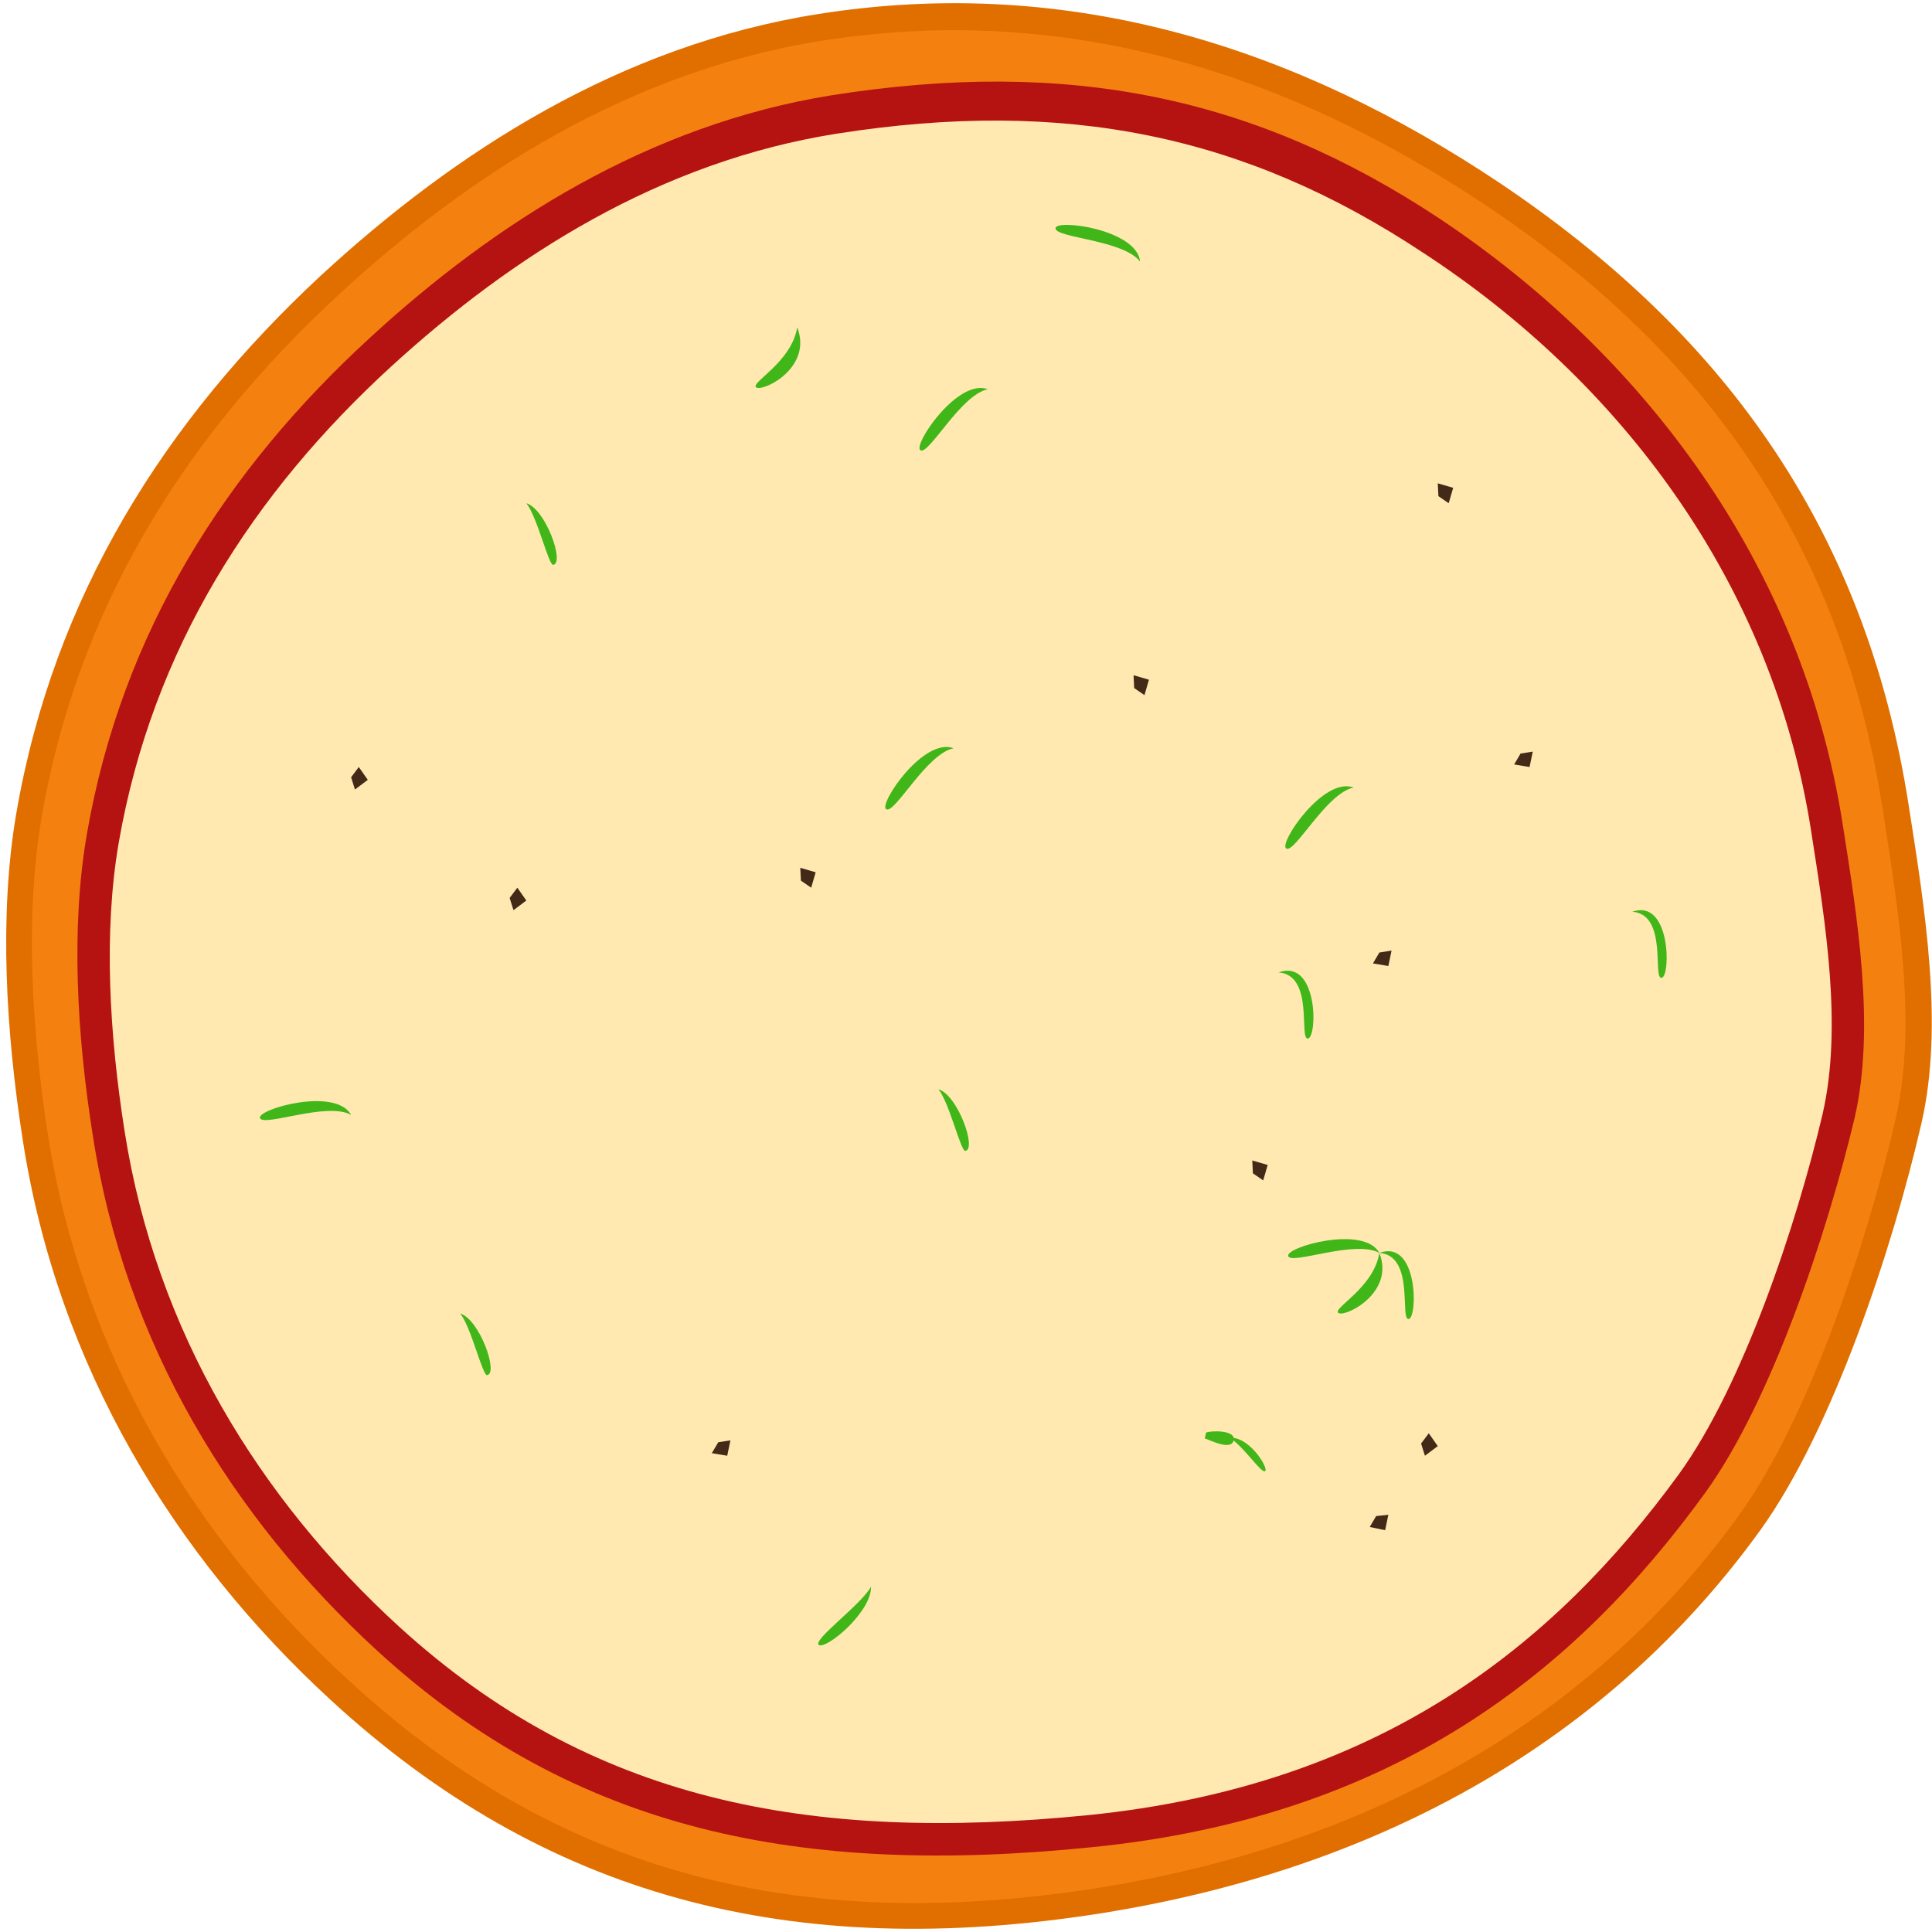
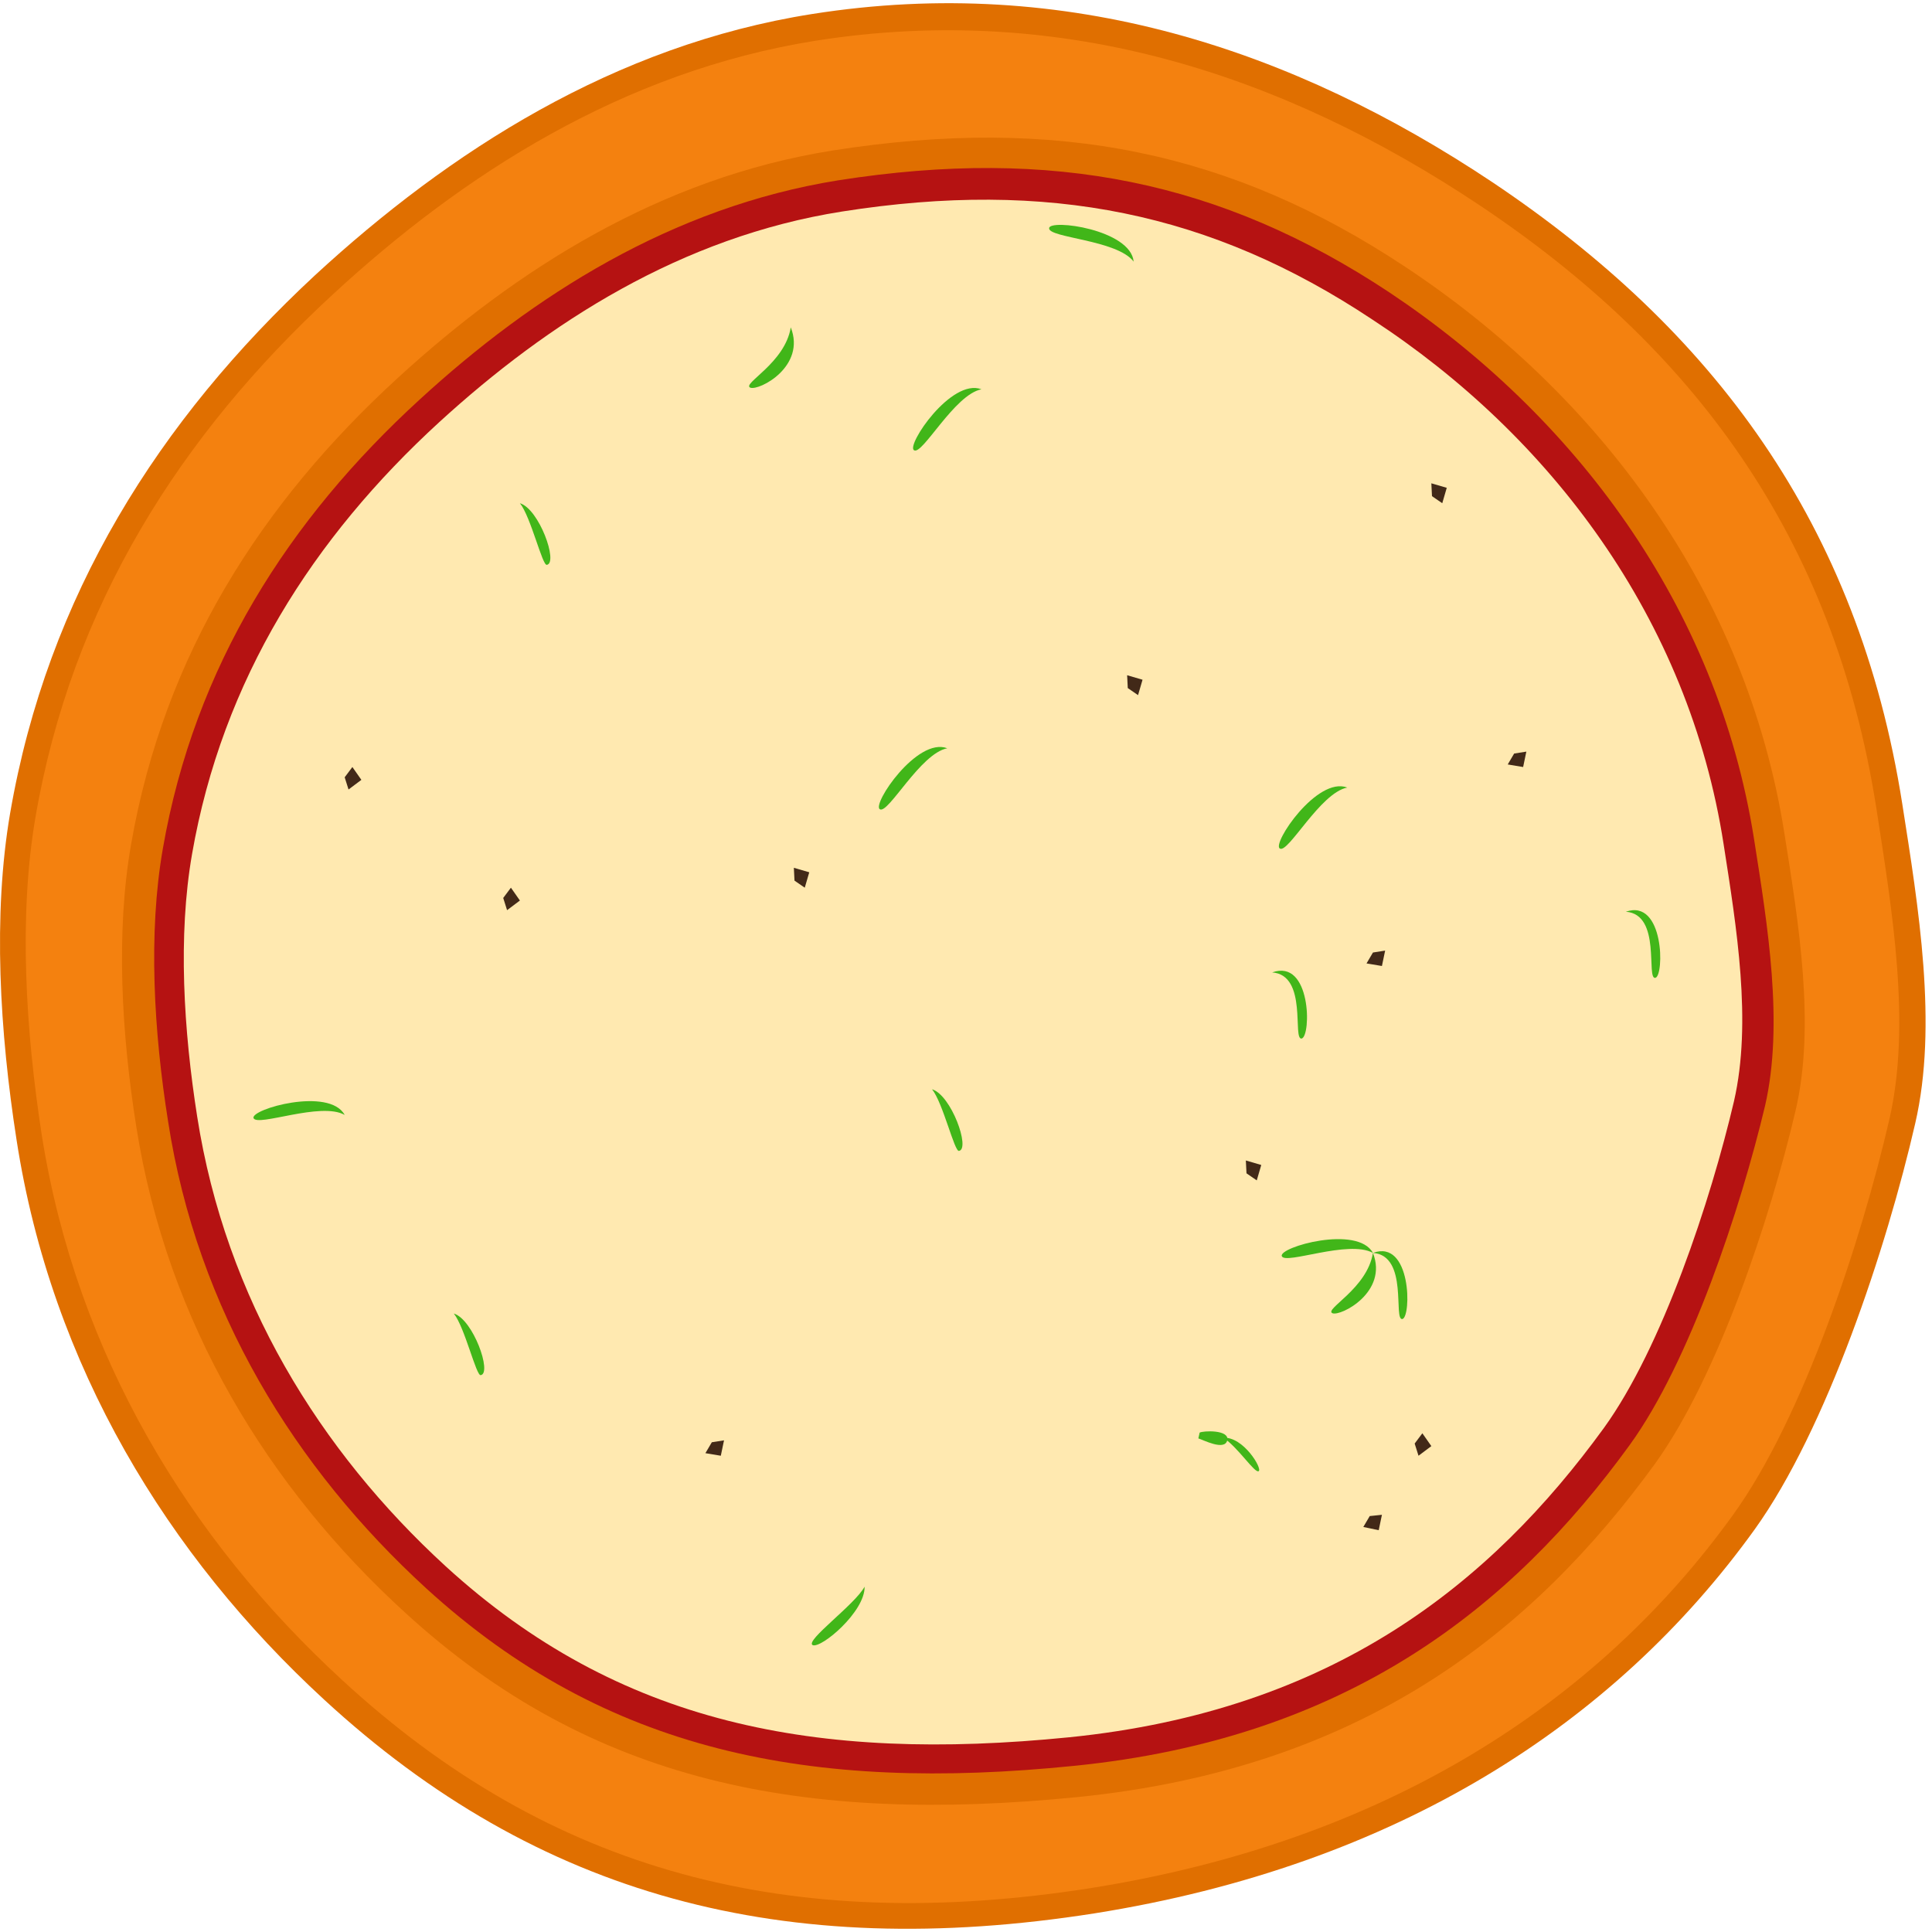
<svg xmlns="http://www.w3.org/2000/svg" width="301" height="301" viewBox="0 0 301 301" fill="none">
-   <path d="M297.34 125.287C299.861 141.383 302.887 159.707 299.357 174.994C294.919 194.33 285.539 222.677 274.345 238.267C252.56 268.537 218.572 290.607 171.472 298.098C123.163 305.691 84.737 295.466 51.455 264.791C27.149 242.418 8.995 212.857 3.549 177.626C0.926 160.821 -0.183 142.598 2.54 126.704C8.39 92.79 25.737 65.456 50.043 42.88C70.92 23.645 96.638 7.042 127.5 2.182C167.236 -4.094 202.536 7.75 233.498 28.403C267.789 51.384 290.481 81.552 297.34 125.287Z" fill="#E06F00" />
-   <path d="M293.305 125.995C295.726 141.687 298.751 159.505 295.322 174.387C290.986 193.217 281.909 220.854 271.016 235.939C249.837 265.399 216.756 286.861 170.968 294.15C123.97 301.54 86.653 291.619 54.279 261.754C30.477 239.887 12.928 211.136 7.482 176.918C4.961 160.618 3.851 142.801 6.474 127.413C12.121 94.409 29.065 67.784 52.766 45.917C73.038 27.188 98.05 11.091 128.105 6.333C166.833 0.259 201.124 11.8 231.279 31.845C264.562 54.016 286.649 83.375 293.305 125.995Z" fill="#F4810F" />
-   <path d="M278.984 129.943C281.203 143.914 283.825 159.808 280.698 173.07C276.765 189.876 268.596 214.476 258.813 228.042C239.751 254.263 213.226 275.522 168.85 279.977C126.289 284.229 93.108 277.851 64.062 251.225C42.781 231.788 27.048 206.175 22.207 175.601C19.887 161.023 18.98 145.23 21.4 131.462C26.544 102.002 41.672 78.313 63.053 58.774C81.308 42.07 103.799 27.694 130.727 23.442C165.522 17.975 192.854 23.645 219.883 41.564C249.736 61.305 273.033 91.98 278.984 129.943Z" fill="#E06F00" />
-   <path d="M287.062 128.267C289.399 143.145 292.181 160.037 288.954 174.132C284.725 191.918 276.046 218.207 265.698 232.526C245.446 260.492 217.183 283.089 170.115 287.787C124.939 292.374 89.665 285.438 58.843 257.248C36.255 236.553 19.453 209.37 14.445 176.817C11.998 161.379 10.996 144.487 13.555 129.833C19.008 98.511 35.142 73.229 57.73 52.534C77.092 34.747 101.015 19.422 129.612 14.835C166.554 9.018 195.596 15.059 224.305 34.076C256.017 55.219 280.72 87.883 287.062 128.267Z" fill="#B51212" />
-   <path d="M282.172 129.493C284.4 143.774 287.075 159.952 283.954 173.564C279.943 190.635 271.585 215.851 261.556 229.686C242.055 256.463 214.866 278.22 169.512 282.795C125.942 287.146 91.954 280.563 62.202 253.451C40.472 233.591 24.314 207.483 19.411 176.242C17.071 161.403 16.068 145.225 18.52 131.166C23.757 101.153 39.358 76.83 61.087 56.97C79.808 39.899 102.763 25.172 130.399 20.82C165.946 15.242 194.028 21.043 221.663 39.341C252.307 59.313 276.154 90.665 282.172 129.493Z" fill="#FFE9B0" />
-   <path d="M187.7 224.1C188.4 224.3 191.8 226.1 192.2 224.4C192.6 222.7 188.4 222.9 187.9 223.2C187.8 223.6 187.7 224.1 187.7 224.1Z" fill="#41B619" />
-   <path d="M135.7 247.2C135.8 251.1 128.9 256.9 127.6 256.3C126.4 255.6 134.2 250 135.7 247.2Z" fill="#41B619" />
-   <path d="M191.6 224C194.7 223.8 197.7 228.8 197.1 229.2C196.5 229.6 193.9 225.5 191.6 224Z" fill="#41B619" />
-   <path d="M146.209 169.705C149.209 170.605 152.209 179.005 150.409 179.305C149.709 179.505 147.909 171.805 146.209 169.705Z" fill="#41B619" />
-   <path d="M71.7 204.644C74.7 205.544 77.7 213.944 75.9 214.244C75.2 214.444 73.4 206.744 71.7 204.644Z" fill="#41B619" />
-   <path d="M82 78.4C85 79.3 88 87.7 86.2 88C85.5 88.2 83.7 80.5 82 78.4Z" fill="#41B619" />
-   <path d="M214.9 195.2C212.5 190.8 200.2 194.3 200.7 195.7C201.2 197.1 211.1 193.1 214.9 195.2Z" fill="#41B619" />
-   <path d="M214.9 195.2C214 200.8 207.2 204 208.6 204.6C209.9 205.1 217.3 201.3 214.9 195.2Z" fill="#41B619" />
-   <path d="M214.9 195.2C220.5 195.6 218 205.8 219.5 205.5C220.9 205.1 220.9 193 214.9 195.2Z" fill="#41B619" />
-   <path d="M54.7 173.702C52.3 169.302 40 172.802 40.5 174.202C41.1 175.602 51 171.602 54.7 173.702Z" fill="#41B619" />
-   <path d="M210.9 122.7C206.2 120.9 199.1 131.5 200.4 132.2C201.7 133 206.7 123.5 210.9 122.7Z" fill="#41B619" />
-   <path d="M148.581 116.579C143.881 114.779 136.781 125.379 138.081 126.079C139.381 126.879 144.381 117.379 148.581 116.579Z" fill="#41B619" />
-   <path d="M153.909 60.65C149.209 58.849 142.109 69.45 143.409 70.15C144.709 70.95 149.709 61.45 153.909 60.65Z" fill="#41B619" />
-   <path d="M177.62 40.757C177.152 35.746 164.503 34.076 164.452 35.551C164.31 37.071 175.042 37.346 177.62 40.757Z" fill="#41B619" />
-   <path d="M124.2 51C123.3 56.6 116.5 59.8 117.9 60.4C119.3 60.9 126.6 57.1 124.2 51Z" fill="#41B619" />
-   <path d="M199.2 151.5C204.8 151.9 202.3 162.1 203.8 161.8C205.3 161.4 205.3 149.3 199.2 151.5Z" fill="#41B619" />
-   <path d="M254.3 142.045C259.9 142.445 257.4 152.645 258.9 152.345C260.3 152.045 260.3 139.945 254.3 142.045Z" fill="#41B619" />
-   <path d="M224 225.3L222 226.8L221.4 224.9L222.6 223.3L224 225.3Z" fill="#422918" />
-   <path d="M82 140.3L80 141.8L79.4 139.9L80.6 138.3L82 140.3Z" fill="#422918" />
-   <path d="M57.3 121.5L55.3 123L54.7 121.1L55.9 119.5L57.3 121.5Z" fill="#422918" />
-   <path d="M197.5 181.5L196.8 183.9L195.2 182.8L195.1 180.8L197.5 181.5Z" fill="#422918" />
-   <path d="M127.08 135.9L126.38 138.3L124.78 137.2L124.68 135.2L127.08 135.9Z" fill="#422918" />
-   <path d="M179.004 105.9L178.304 108.3L176.704 107.2L176.604 105.2L179.004 105.9Z" fill="#422918" />
-   <path d="M226.4 76L225.7 78.4L224.1 77.3L224 75.3L226.4 76Z" fill="#422918" />
-   <path d="M216.3 150.5L213.9 150.1L214.9 148.4L216.8 148.1L216.3 150.5Z" fill="#422918" />
-   <path d="M113.3 226.8L110.9 226.4L111.9 224.7L113.8 224.4L113.3 226.8Z" fill="#422918" />
-   <path d="M238.3 119.5L235.9 119.1L236.9 117.4L238.8 117.1L238.3 119.5Z" fill="#422918" />
-   <path d="M215.8 238.4L213.4 237.9L214.4 236.2L216.3 236L215.8 238.4Z" fill="#422918" />
+   <path d="M296.376 125.287C298.897 141.383 301.923 159.707 298.393 174.994C293.956 194.33 284.576 222.677 273.381 238.267C251.596 268.537 217.608 290.607 170.509 298.098C122.199 305.691 83.774 295.466 50.492 264.791C26.185 242.418 8.031 212.857 2.585 177.626C-0.037 160.821 -1.146 142.598 1.577 126.704C7.426 92.79 24.773 65.456 49.08 42.88C69.957 23.645 95.674 7.042 126.536 2.182C166.273 -4.094 201.572 7.75 232.535 28.403C266.826 51.384 289.518 81.552 296.376 125.287Z" fill="#E06F00" />
+   <path d="M292.342 125.995C294.762 141.687 297.788 159.505 294.359 174.387C290.022 193.217 280.945 220.854 270.053 235.939C248.873 265.399 215.793 286.861 170.005 294.15C123.006 301.54 85.69 291.619 53.315 261.754C29.514 239.887 11.965 211.136 6.519 176.918C3.997 160.618 2.888 142.801 5.51 127.413C11.158 94.409 28.102 67.784 51.803 45.917C72.075 27.188 97.087 11.091 127.141 6.333C165.87 0.259 200.16 11.8 230.316 31.845C263.598 54.016 285.685 83.375 292.342 125.995Z" fill="#F4810F" />
+   <path d="M278.021 129.943C280.239 143.914 282.862 159.808 279.735 173.07C275.802 189.876 267.632 214.476 257.85 228.042C238.788 254.263 212.263 275.522 167.887 279.977C125.326 284.229 92.145 277.851 63.098 251.225C41.818 231.788 26.085 206.175 21.244 175.601C18.924 161.023 18.016 145.23 20.437 131.462C25.58 102.002 40.709 78.313 62.09 58.774C80.345 42.07 102.835 27.694 129.764 23.442C164.559 17.975 191.89 23.645 218.919 41.564C248.773 61.305 272.07 91.98 278.021 129.943Z" fill="#E06F00" />
+   <path d="M273.28 130.754C275.398 144.218 277.92 159.505 274.995 172.261C271.162 188.357 263.296 212.148 253.916 225.106C235.561 250.416 209.943 270.866 167.282 275.118C126.334 279.268 94.363 272.992 66.427 247.48C45.953 228.751 30.724 204.15 26.185 174.69C23.967 160.72 23.059 145.433 25.379 132.171C30.32 103.824 44.944 80.945 65.418 62.216C82.967 46.119 104.651 32.25 130.57 28.099C164.054 22.835 190.377 28.302 216.398 45.512C245.142 64.646 267.532 94.207 273.28 130.754Z" fill="#B51212" />
+   <path d="M268.54 131.563C270.557 144.522 272.978 159.201 270.154 171.552C266.523 187.041 258.959 209.921 249.882 222.474C232.232 246.771 207.624 266.512 166.576 270.663C127.141 274.611 96.381 268.638 69.452 244.038C49.785 226.017 35.161 202.328 30.724 173.982C28.606 160.517 27.698 145.838 29.917 133.082C34.657 105.849 48.777 83.779 68.444 65.759C85.387 50.27 106.164 36.907 131.176 32.958C163.348 27.896 188.764 33.161 213.776 49.764C241.511 67.885 263.094 96.333 268.54 131.563Z" fill="#FFE9B0" />
+   <path d="M186.7 224.1C187.4 224.3 190.8 226.1 191.2 224.4C191.6 222.7 187.4 222.9 186.9 223.2C186.8 223.6 186.7 224.1 186.7 224.1Z" fill="#41B619" />
+   <path d="M134.7 247.2C134.8 251.1 127.9 256.9 126.6 256.3C125.4 255.6 133.2 250 134.7 247.2Z" fill="#41B619" />
+   <path d="M190.6 224C193.7 223.8 196.7 228.8 196.1 229.2C195.5 229.6 192.9 225.5 190.6 224Z" fill="#41B619" />
+   <path d="M145.209 169.705C148.209 170.605 151.209 179.005 149.409 179.305C148.709 179.505 146.909 171.805 145.209 169.705Z" fill="#41B619" />
+   <path d="M70.7 204.644C73.7 205.544 76.7 213.944 74.9 214.244C74.2 214.444 72.4 206.744 70.7 204.644Z" fill="#41B619" />
+   <path d="M81 78.4C84 79.3 87 87.7 85.2 88C84.5 88.2 82.7 80.5 81 78.4Z" fill="#41B619" />
+   <path d="M213.9 195.2C211.5 190.8 199.2 194.3 199.7 195.7C200.2 197.1 210.1 193.1 213.9 195.2Z" fill="#41B619" />
+   <path d="M213.9 195.2C213 200.8 206.2 204 207.6 204.6C208.9 205.1 216.3 201.3 213.9 195.2Z" fill="#41B619" />
+   <path d="M213.9 195.2C219.5 195.6 217 205.8 218.5 205.5C219.9 205.1 219.9 193 213.9 195.2Z" fill="#41B619" />
+   <path d="M53.7 173.702C51.3 169.302 39 172.802 39.5 174.202C40.1 175.602 50 171.602 53.7 173.702Z" fill="#41B619" />
+   <path d="M209.9 122.7C205.2 120.9 198.1 131.5 199.4 132.2C200.7 133 205.7 123.5 209.9 122.7Z" fill="#41B619" />
+   <path d="M147.581 116.579C142.881 114.779 135.781 125.379 137.081 126.079C138.381 126.879 143.381 117.379 147.581 116.579Z" fill="#41B619" />
+   <path d="M152.909 60.65C148.209 58.849 141.109 69.45 142.409 70.15C143.709 70.95 148.709 61.45 152.909 60.65Z" fill="#41B619" />
+   <path d="M176.62 40.757C176.152 35.746 163.503 34.076 163.452 35.551C163.31 37.071 174.042 37.346 176.62 40.757Z" fill="#41B619" />
+   <path d="M123.2 51C122.3 56.6 115.5 59.8 116.9 60.4C118.3 60.9 125.6 57.1 123.2 51Z" fill="#41B619" />
+   <path d="M198.2 151.5C203.8 151.9 201.3 162.1 202.8 161.8C204.3 161.4 204.3 149.3 198.2 151.5Z" fill="#41B619" />
+   <path d="M253.3 142.045C258.9 142.445 256.4 152.645 257.9 152.345C259.3 152.045 259.3 139.945 253.3 142.045Z" fill="#41B619" />
+   <path d="M223 225.3L221 226.8L220.4 224.9L221.6 223.3L223 225.3Z" fill="#422918" />
+   <path d="M81 140.3L79 141.8L78.4 139.9L79.6 138.3L81 140.3Z" fill="#422918" />
+   <path d="M56.3 121.5L54.3 123L53.7 121.1L54.9 119.5L56.3 121.5Z" fill="#422918" />
+   <path d="M196.5 181.5L195.8 183.9L194.2 182.8L194.1 180.8L196.5 181.5Z" fill="#422918" />
+   <path d="M126.08 135.9L125.38 138.3L123.78 137.2L123.68 135.2L126.08 135.9Z" fill="#422918" />
+   <path d="M178.004 105.9L177.304 108.3L175.704 107.2L175.604 105.2L178.004 105.9Z" fill="#422918" />
+   <path d="M225.4 76L224.7 78.4L223.1 77.3L223 75.3L225.4 76Z" fill="#422918" />
+   <path d="M215.3 150.5L212.9 150.1L213.9 148.4L215.8 148.1L215.3 150.5Z" fill="#422918" />
+   <path d="M112.3 226.8L109.9 226.4L110.9 224.7L112.8 224.4L112.3 226.8Z" fill="#422918" />
+   <path d="M237.3 119.5L234.9 119.1L235.9 117.4L237.8 117.1L237.3 119.5Z" fill="#422918" />
+   <path d="M214.8 238.4L212.4 237.9L213.4 236.2L215.3 236L214.8 238.4Z" fill="#422918" />
</svg>
